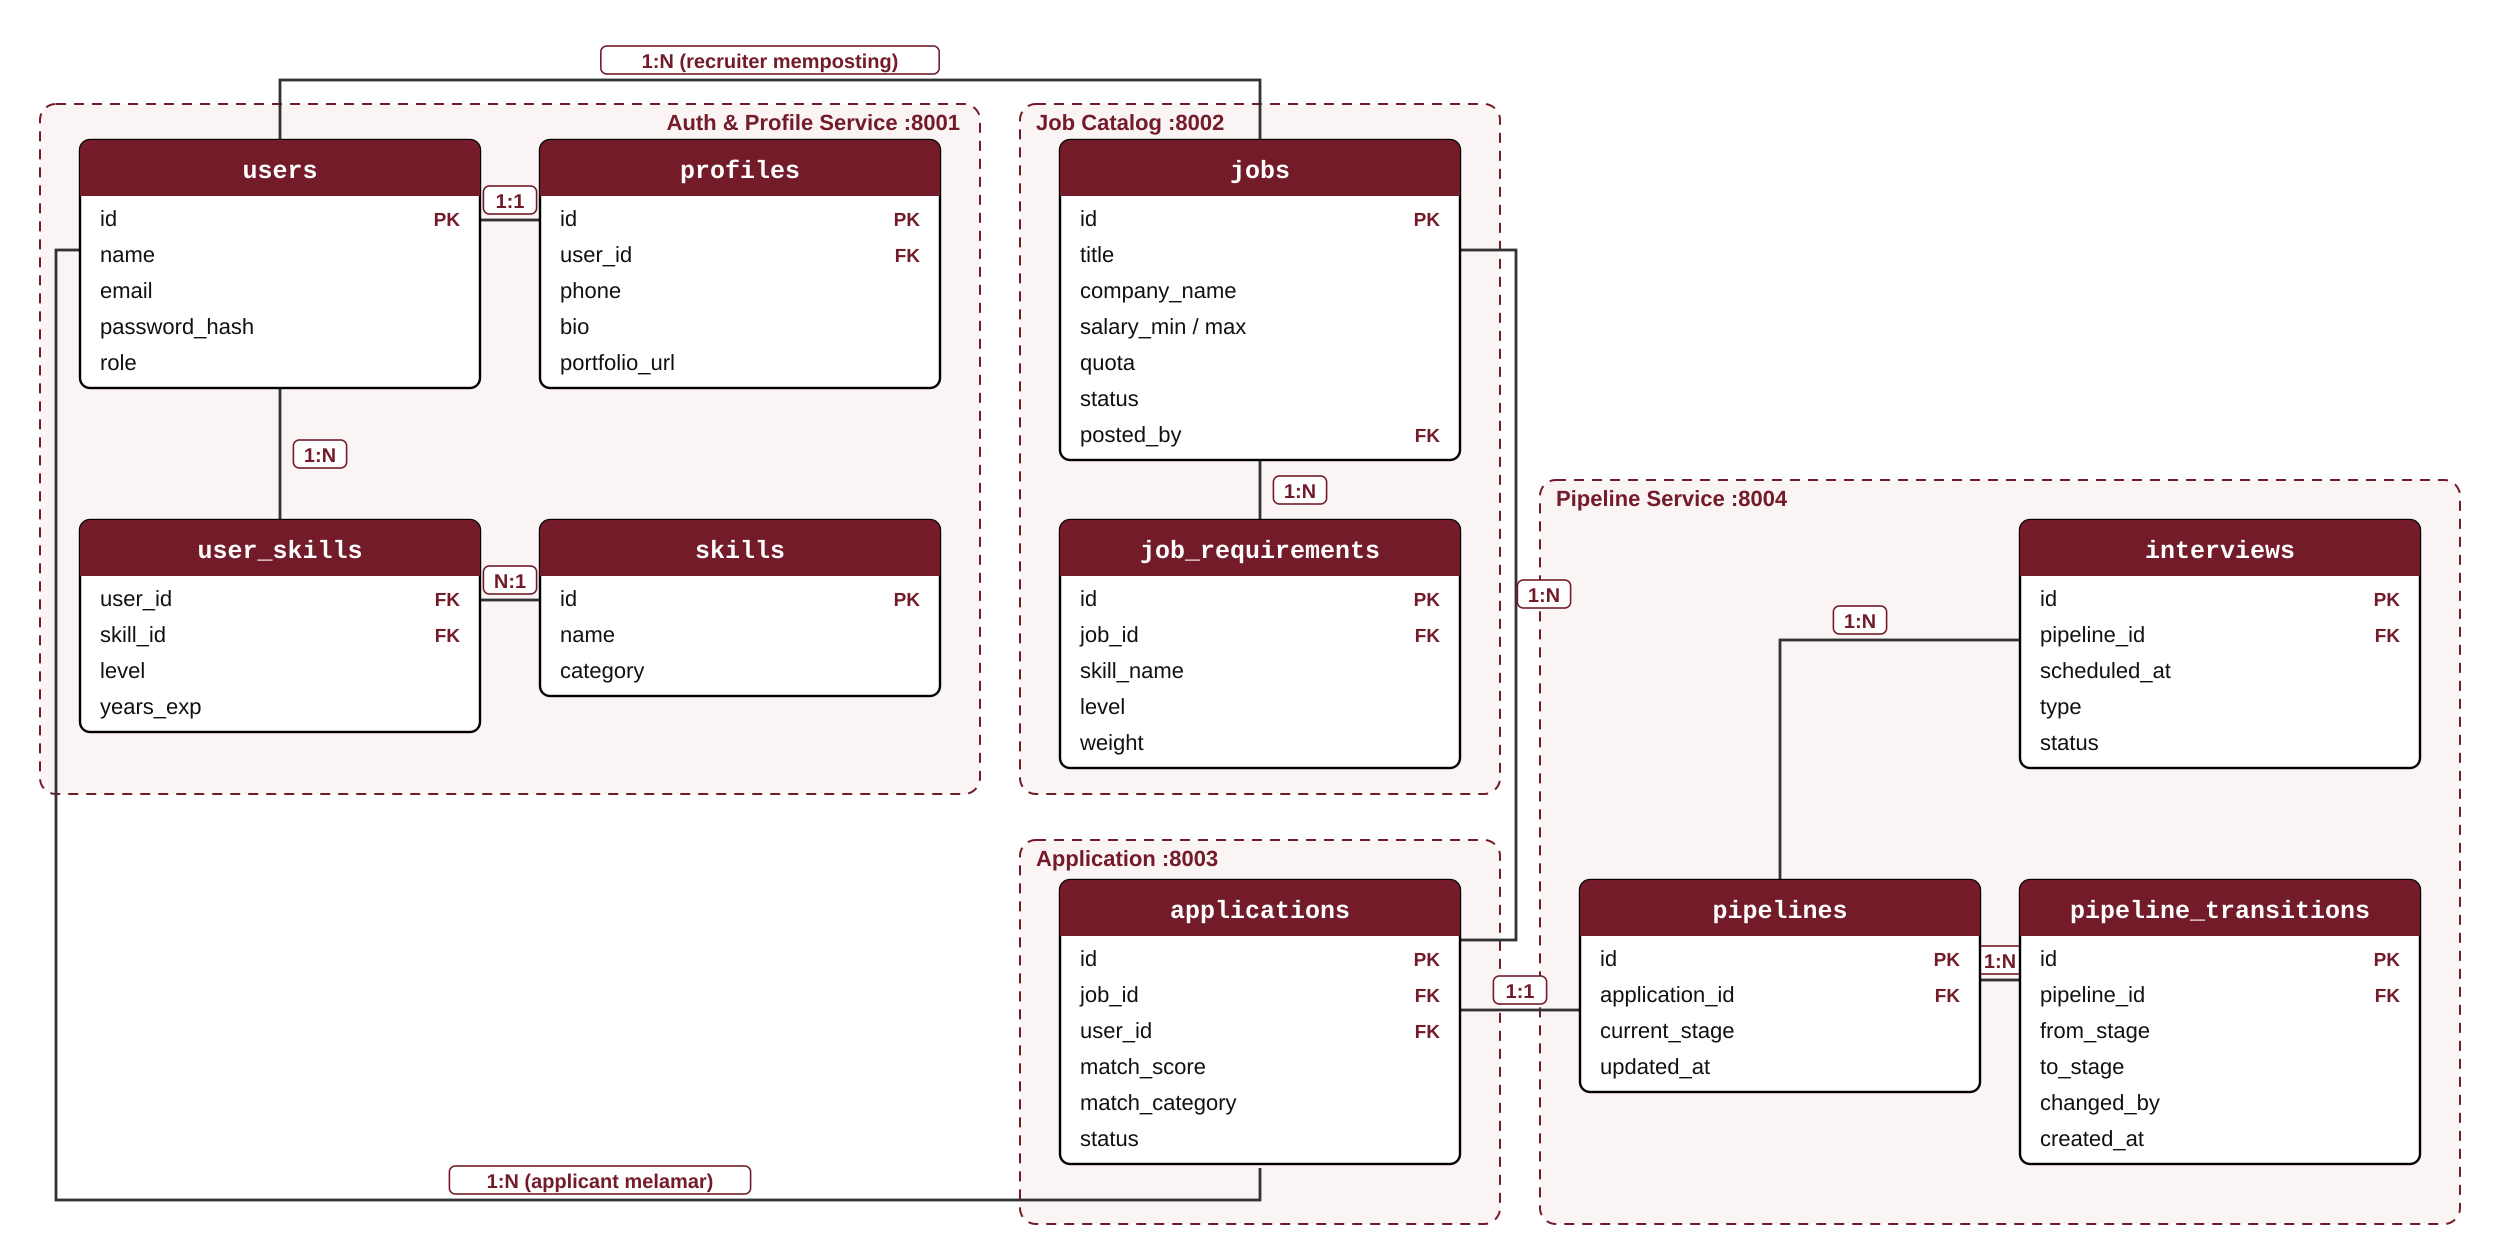
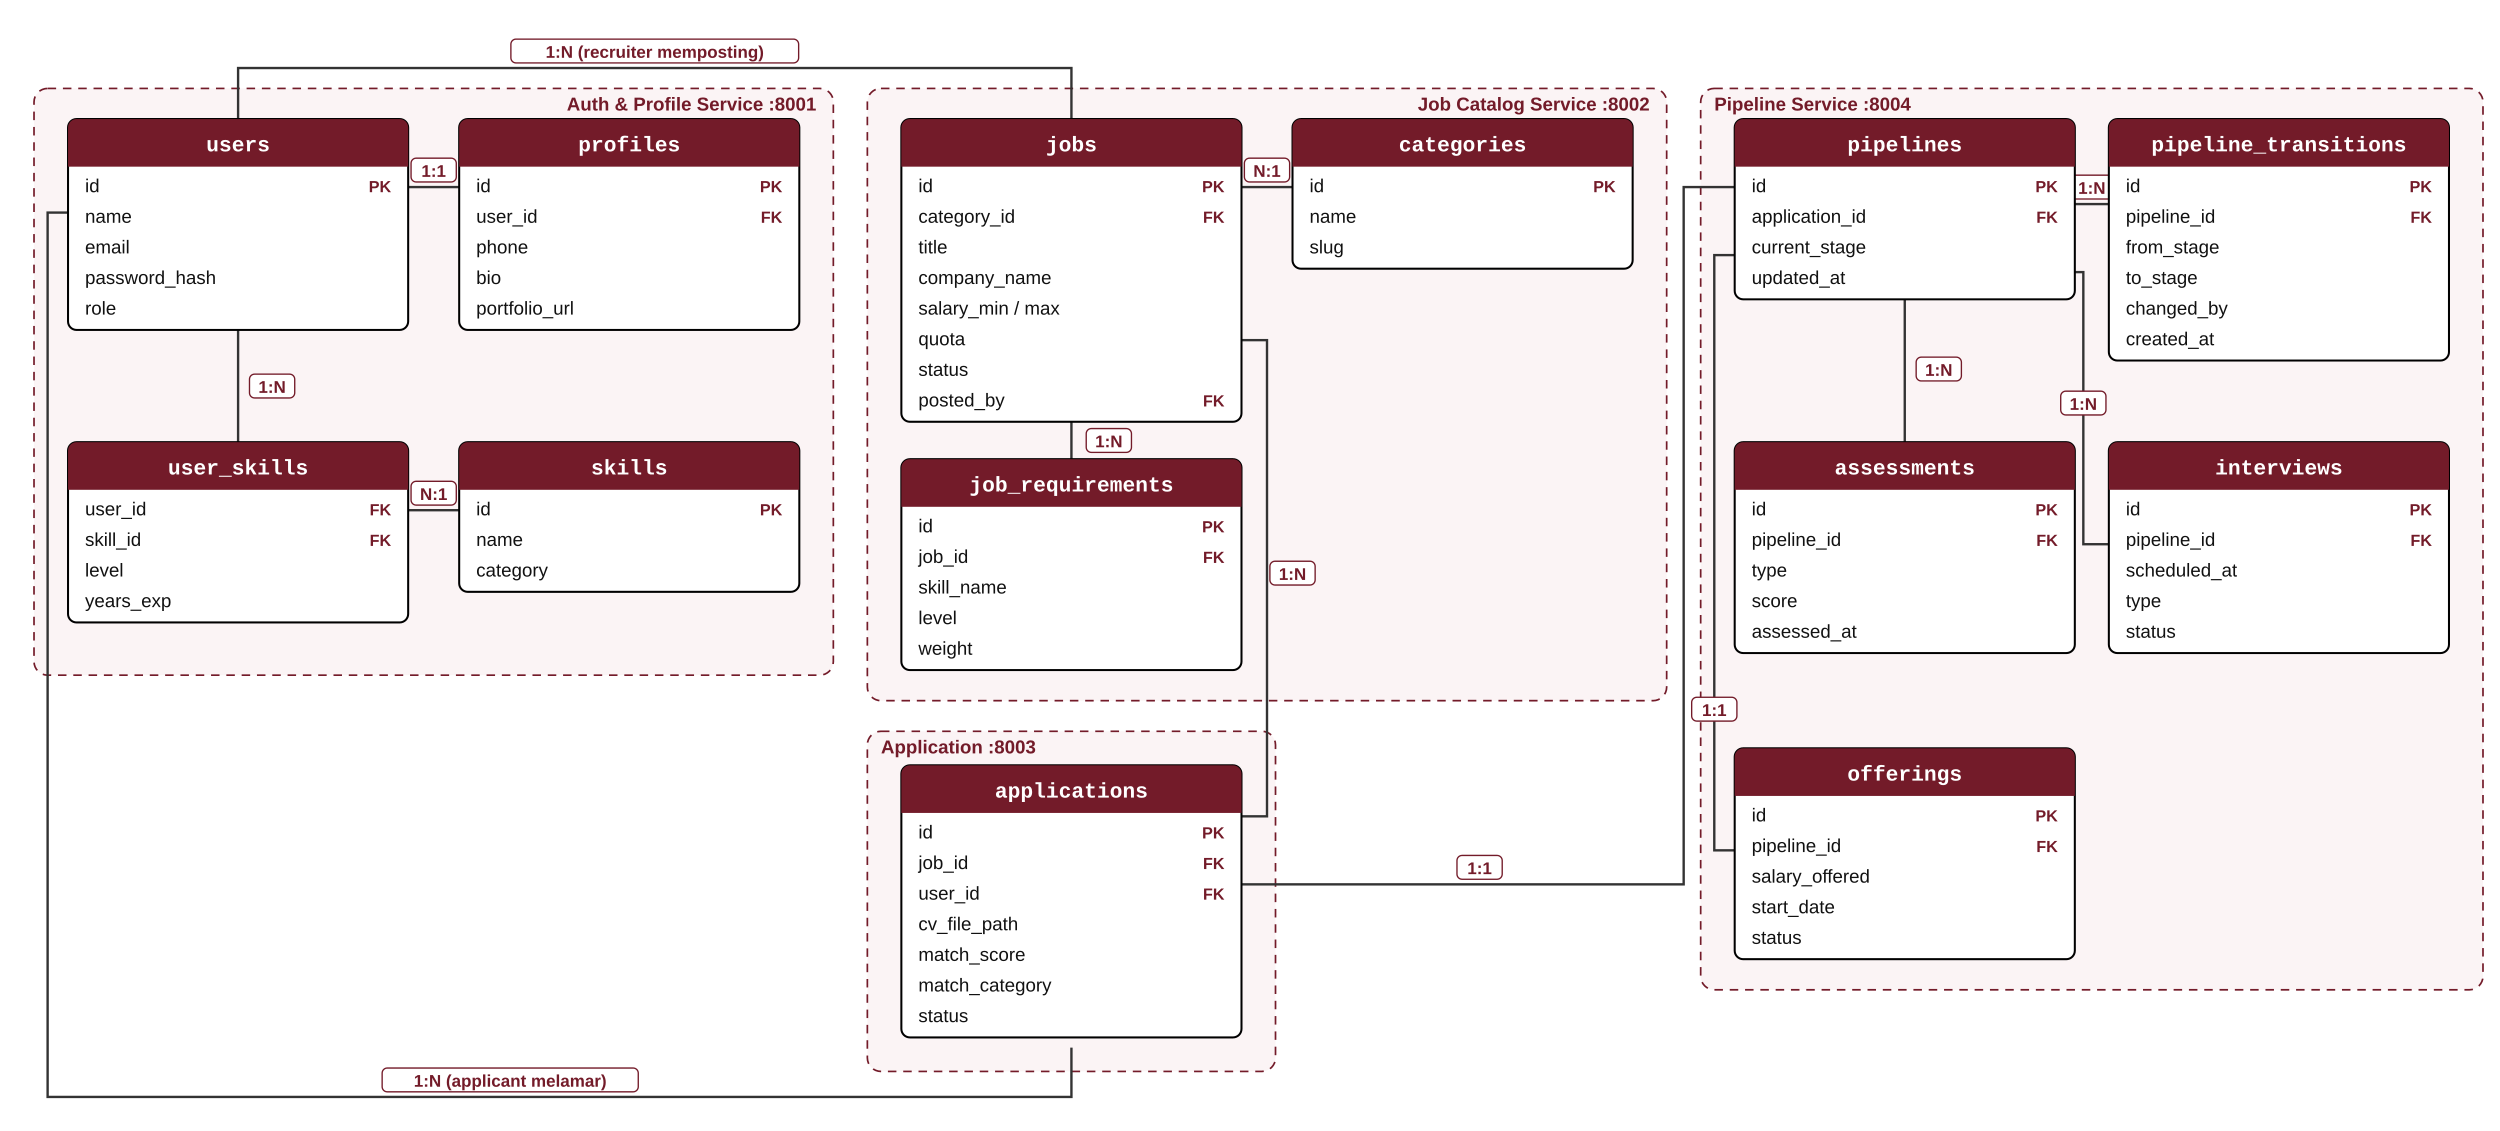
- <svg xmlns="http://www.w3.org/2000/svg" viewBox="0 0 1250 630" width="1250" height="630" font-family="Arial, Helvetica, sans-serif">
-   <rect width="1250" height="630" fill="#FFFFFF" />
+ <svg xmlns="http://www.w3.org/2000/svg" viewBox="0 0 1470 665" width="1470" height="665" font-family="Arial, Helvetica, sans-serif">
+   <rect width="1470" height="665" fill="#FFFFFF" />
  <rect x="20" y="52" width="470" height="345" rx="8" fill="#FBF4F5" stroke="#731B29" stroke-width="1" stroke-dasharray="5 4" />
  <text x="480" y="65" text-anchor="end" font-size="11" font-weight="bold" fill="#731B29">Auth &amp; Profile Service :8001</text>
-   <rect x="510" y="52" width="240" height="345" rx="8" fill="#FBF4F5" stroke="#731B29" stroke-width="1" stroke-dasharray="5 4" />
-   <text x="518" y="65" text-anchor="start" font-size="11" font-weight="bold" fill="#731B29">Job Catalog :8002</text>
-   <rect x="510" y="420" width="240" height="192" rx="8" fill="#FBF4F5" stroke="#731B29" stroke-width="1" stroke-dasharray="5 4" />
-   <text x="518" y="433" text-anchor="start" font-size="11" font-weight="bold" fill="#731B29">Application :8003</text>
-   <rect x="770" y="240" width="460" height="372" rx="8" fill="#FBF4F5" stroke="#731B29" stroke-width="1" stroke-dasharray="5 4" />
-   <text x="778" y="253" text-anchor="start" font-size="11" font-weight="bold" fill="#731B29">Pipeline Service :8004</text>
+   <rect x="510" y="52" width="470" height="360" rx="8" fill="#FBF4F5" stroke="#731B29" stroke-width="1" stroke-dasharray="5 4" />
+   <text x="970" y="65" text-anchor="end" font-size="11" font-weight="bold" fill="#731B29">Job Catalog Service :8002</text>
+   <rect x="510" y="430" width="240" height="200" rx="8" fill="#FBF4F5" stroke="#731B29" stroke-width="1" stroke-dasharray="5 4" />
+   <text x="518" y="443" text-anchor="start" font-size="11" font-weight="bold" fill="#731B29">Application :8003</text>
+   <rect x="1000" y="52" width="460" height="530" rx="8" fill="#FBF4F5" stroke="#731B29" stroke-width="1" stroke-dasharray="5 4" />
+   <text x="1008" y="65" text-anchor="start" font-size="11" font-weight="bold" fill="#731B29">Pipeline Service :8004</text>
  <polyline points="240,110 270,110" fill="none" stroke="#333" stroke-width="1.4" />
  <polyline points="140,194 140,260" fill="none" stroke="#333" stroke-width="1.4" />
  <polyline points="240,300 270,300" fill="none" stroke="#333" stroke-width="1.4" />
  <polyline points="140,70 140,40 630,40 630,70" fill="none" stroke="#333" stroke-width="1.4" />
-   <polyline points="630,230 630,260" fill="none" stroke="#333" stroke-width="1.4" />
-   <polyline points="730,125 758,125 758,470 730,470" fill="none" stroke="#333" stroke-width="1.4" />
-   <polyline points="40,125 28,125 28,600 630,600 630,584" fill="none" stroke="#333" stroke-width="1.4" />
-   <polyline points="730,505 790,505" fill="none" stroke="#333" stroke-width="1.4" />
-   <polyline points="990,490 1010,490" fill="none" stroke="#333" stroke-width="1.4" />
-   <polyline points="890,440 890,320 1010,320" fill="none" stroke="#333" stroke-width="1.4" />
+   <polyline points="730,110 760,110" fill="none" stroke="#333" stroke-width="1.4" />
+   <polyline points="630,248 630,270" fill="none" stroke="#333" stroke-width="1.4" />
+   <polyline points="730,200 745,200 745,480 730,480" fill="none" stroke="#333" stroke-width="1.4" />
+   <polyline points="40,125 28,125 28,645 630,645 630,616" fill="none" stroke="#333" stroke-width="1.4" />
+   <polyline points="730,520 990,520 990,110 1020,110" fill="none" stroke="#333" stroke-width="1.4" />
+   <polyline points="1220,120 1240,120" fill="none" stroke="#333" stroke-width="1.4" />
+   <polyline points="1120,176 1120,260" fill="none" stroke="#333" stroke-width="1.4" />
+   <polyline points="1200,160 1225,160 1225,320 1240,320" fill="none" stroke="#333" stroke-width="1.4" />
+   <polyline points="1020,150 1008,150 1008,500 1020,500" fill="none" stroke="#333" stroke-width="1.4" />
  <rect x="241.7" y="93" width="26.6" height="14" rx="3" fill="#FFFFFF" stroke="#731B29" stroke-width="0.8" />
  <text x="255" y="104" text-anchor="middle" font-size="10" font-weight="bold" fill="#731B29">1:1</text>
  <rect x="146.7" y="220" width="26.6" height="14" rx="3" fill="#FFFFFF" stroke="#731B29" stroke-width="0.8" />
  <text x="160" y="231" text-anchor="middle" font-size="10" font-weight="bold" fill="#731B29">1:N</text>
  <rect x="241.7" y="283" width="26.6" height="14" rx="3" fill="#FFFFFF" stroke="#731B29" stroke-width="0.8" />
  <text x="255" y="294" text-anchor="middle" font-size="10" font-weight="bold" fill="#731B29">N:1</text>
  <rect x="300.4" y="23" width="169.2" height="14" rx="3" fill="#FFFFFF" stroke="#731B29" stroke-width="0.8" />
  <text x="385" y="34" text-anchor="middle" font-size="10" font-weight="bold" fill="#731B29">1:N (recruiter memposting)</text>
-   <rect x="636.7" y="238" width="26.6" height="14" rx="3" fill="#FFFFFF" stroke="#731B29" stroke-width="0.8" />
-   <text x="650" y="249" text-anchor="middle" font-size="10" font-weight="bold" fill="#731B29">1:N</text>
-   <rect x="758.7" y="290" width="26.6" height="14" rx="3" fill="#FFFFFF" stroke="#731B29" stroke-width="0.8" />
-   <text x="772" y="301" text-anchor="middle" font-size="10" font-weight="bold" fill="#731B29">1:N</text>
-   <rect x="224.7" y="583" width="150.6" height="14" rx="3" fill="#FFFFFF" stroke="#731B29" stroke-width="0.8" />
-   <text x="300" y="594" text-anchor="middle" font-size="10" font-weight="bold" fill="#731B29">1:N (applicant melamar)</text>
-   <rect x="746.7" y="488" width="26.6" height="14" rx="3" fill="#FFFFFF" stroke="#731B29" stroke-width="0.8" />
-   <text x="760" y="499" text-anchor="middle" font-size="10" font-weight="bold" fill="#731B29">1:1</text>
-   <rect x="986.7" y="473" width="26.6" height="14" rx="3" fill="#FFFFFF" stroke="#731B29" stroke-width="0.8" />
-   <text x="1000" y="484" text-anchor="middle" font-size="10" font-weight="bold" fill="#731B29">1:N</text>
-   <rect x="916.7" y="303" width="26.6" height="14" rx="3" fill="#FFFFFF" stroke="#731B29" stroke-width="0.8" />
-   <text x="930" y="314" text-anchor="middle" font-size="10" font-weight="bold" fill="#731B29">1:N</text>
+   <rect x="731.7" y="93" width="26.6" height="14" rx="3" fill="#FFFFFF" stroke="#731B29" stroke-width="0.8" />
+   <text x="745" y="104" text-anchor="middle" font-size="10" font-weight="bold" fill="#731B29">N:1</text>
+   <rect x="638.7" y="252" width="26.6" height="14" rx="3" fill="#FFFFFF" stroke="#731B29" stroke-width="0.8" />
+   <text x="652" y="263" text-anchor="middle" font-size="10" font-weight="bold" fill="#731B29">1:N</text>
+   <rect x="746.7" y="330" width="26.6" height="14" rx="3" fill="#FFFFFF" stroke="#731B29" stroke-width="0.8" />
+   <text x="760" y="341" text-anchor="middle" font-size="10" font-weight="bold" fill="#731B29">1:N</text>
+   <rect x="224.7" y="628" width="150.6" height="14" rx="3" fill="#FFFFFF" stroke="#731B29" stroke-width="0.8" />
+   <text x="300" y="639" text-anchor="middle" font-size="10" font-weight="bold" fill="#731B29">1:N (applicant melamar)</text>
+   <rect x="856.7" y="503" width="26.6" height="14" rx="3" fill="#FFFFFF" stroke="#731B29" stroke-width="0.8" />
+   <text x="870" y="514" text-anchor="middle" font-size="10" font-weight="bold" fill="#731B29">1:1</text>
+   <rect x="1216.7" y="103" width="26.6" height="14" rx="3" fill="#FFFFFF" stroke="#731B29" stroke-width="0.8" />
+   <text x="1230" y="114" text-anchor="middle" font-size="10" font-weight="bold" fill="#731B29">1:N</text>
+   <rect x="1126.7" y="210" width="26.6" height="14" rx="3" fill="#FFFFFF" stroke="#731B29" stroke-width="0.8" />
+   <text x="1140" y="221" text-anchor="middle" font-size="10" font-weight="bold" fill="#731B29">1:N</text>
+   <rect x="1211.7" y="230" width="26.6" height="14" rx="3" fill="#FFFFFF" stroke="#731B29" stroke-width="0.8" />
+   <text x="1225" y="241" text-anchor="middle" font-size="10" font-weight="bold" fill="#731B29">1:N</text>
+   <rect x="994.7" y="410" width="26.6" height="14" rx="3" fill="#FFFFFF" stroke="#731B29" stroke-width="0.8" />
+   <text x="1008" y="421" text-anchor="middle" font-size="10" font-weight="bold" fill="#731B29">1:1</text>
  <rect x="40" y="70" width="200" height="124" rx="5" fill="#FFFFFF" stroke="#000" stroke-width="1.2" />
  <path d="M40,98 V75 a5,5 0 0 1 5,-5 H235 a5,5 0 0 1 5,5 V98 Z" fill="#731B29" />
  <text x="140.0" y="89" text-anchor="middle" font-size="12.5" font-weight="bold" fill="#FFFFFF" font-family="Courier New, monospace">users</text>
  <text x="50" y="113" font-size="11" fill="#111">id</text>
  <text x="230" y="113" text-anchor="end" font-size="9.5" font-weight="bold" fill="#731B29">PK</text>
  <text x="50" y="131" font-size="11" fill="#111">name</text>
  <text x="50" y="149" font-size="11" fill="#111">email</text>
  <text x="50" y="167" font-size="11" fill="#111">password_hash</text>
  <text x="50" y="185" font-size="11" fill="#111">role</text>
  <rect x="270" y="70" width="200" height="124" rx="5" fill="#FFFFFF" stroke="#000" stroke-width="1.2" />
  <path d="M270,98 V75 a5,5 0 0 1 5,-5 H465 a5,5 0 0 1 5,5 V98 Z" fill="#731B29" />
  <text x="370.0" y="89" text-anchor="middle" font-size="12.5" font-weight="bold" fill="#FFFFFF" font-family="Courier New, monospace">profiles</text>
  <text x="280" y="113" font-size="11" fill="#111">id</text>
  <text x="460" y="113" text-anchor="end" font-size="9.5" font-weight="bold" fill="#731B29">PK</text>
  <text x="280" y="131" font-size="11" fill="#111">user_id</text>
  <text x="460" y="131" text-anchor="end" font-size="9.5" font-weight="bold" fill="#731B29">FK</text>
  <text x="280" y="149" font-size="11" fill="#111">phone</text>
  <text x="280" y="167" font-size="11" fill="#111">bio</text>
  <text x="280" y="185" font-size="11" fill="#111">portfolio_url</text>
  <rect x="40" y="260" width="200" height="106" rx="5" fill="#FFFFFF" stroke="#000" stroke-width="1.2" />
  <path d="M40,288 V265 a5,5 0 0 1 5,-5 H235 a5,5 0 0 1 5,5 V288 Z" fill="#731B29" />
  <text x="140.0" y="279" text-anchor="middle" font-size="12.5" font-weight="bold" fill="#FFFFFF" font-family="Courier New, monospace">user_skills</text>
  <text x="50" y="303" font-size="11" fill="#111">user_id</text>
  <text x="230" y="303" text-anchor="end" font-size="9.5" font-weight="bold" fill="#731B29">FK</text>
  <text x="50" y="321" font-size="11" fill="#111">skill_id</text>
  <text x="230" y="321" text-anchor="end" font-size="9.5" font-weight="bold" fill="#731B29">FK</text>
  <text x="50" y="339" font-size="11" fill="#111">level</text>
  <text x="50" y="357" font-size="11" fill="#111">years_exp</text>
  <rect x="270" y="260" width="200" height="88" rx="5" fill="#FFFFFF" stroke="#000" stroke-width="1.2" />
  <path d="M270,288 V265 a5,5 0 0 1 5,-5 H465 a5,5 0 0 1 5,5 V288 Z" fill="#731B29" />
  <text x="370.0" y="279" text-anchor="middle" font-size="12.5" font-weight="bold" fill="#FFFFFF" font-family="Courier New, monospace">skills</text>
  <text x="280" y="303" font-size="11" fill="#111">id</text>
  <text x="460" y="303" text-anchor="end" font-size="9.5" font-weight="bold" fill="#731B29">PK</text>
  <text x="280" y="321" font-size="11" fill="#111">name</text>
  <text x="280" y="339" font-size="11" fill="#111">category</text>
-   <rect x="530" y="70" width="200" height="160" rx="5" fill="#FFFFFF" stroke="#000" stroke-width="1.2" />
+   <rect x="530" y="70" width="200" height="178" rx="5" fill="#FFFFFF" stroke="#000" stroke-width="1.2" />
  <path d="M530,98 V75 a5,5 0 0 1 5,-5 H725 a5,5 0 0 1 5,5 V98 Z" fill="#731B29" />
  <text x="630.0" y="89" text-anchor="middle" font-size="12.5" font-weight="bold" fill="#FFFFFF" font-family="Courier New, monospace">jobs</text>
  <text x="540" y="113" font-size="11" fill="#111">id</text>
  <text x="720" y="113" text-anchor="end" font-size="9.5" font-weight="bold" fill="#731B29">PK</text>
-   <text x="540" y="131" font-size="11" fill="#111">title</text>
-   <text x="540" y="149" font-size="11" fill="#111">company_name</text>
-   <text x="540" y="167" font-size="11" fill="#111">salary_min / max</text>
-   <text x="540" y="185" font-size="11" fill="#111">quota</text>
-   <text x="540" y="203" font-size="11" fill="#111">status</text>
-   <text x="540" y="221" font-size="11" fill="#111">posted_by</text>
-   <text x="720" y="221" text-anchor="end" font-size="9.5" font-weight="bold" fill="#731B29">FK</text>
-   <rect x="530" y="260" width="200" height="124" rx="5" fill="#FFFFFF" stroke="#000" stroke-width="1.2" />
-   <path d="M530,288 V265 a5,5 0 0 1 5,-5 H725 a5,5 0 0 1 5,5 V288 Z" fill="#731B29" />
-   <text x="630.0" y="279" text-anchor="middle" font-size="12.5" font-weight="bold" fill="#FFFFFF" font-family="Courier New, monospace">job_requirements</text>
-   <text x="540" y="303" font-size="11" fill="#111">id</text>
-   <text x="720" y="303" text-anchor="end" font-size="9.5" font-weight="bold" fill="#731B29">PK</text>
-   <text x="540" y="321" font-size="11" fill="#111">job_id</text>
-   <text x="720" y="321" text-anchor="end" font-size="9.5" font-weight="bold" fill="#731B29">FK</text>
-   <text x="540" y="339" font-size="11" fill="#111">skill_name</text>
-   <text x="540" y="357" font-size="11" fill="#111">level</text>
-   <text x="540" y="375" font-size="11" fill="#111">weight</text>
-   <rect x="530" y="440" width="200" height="142" rx="5" fill="#FFFFFF" stroke="#000" stroke-width="1.2" />
-   <path d="M530,468 V445 a5,5 0 0 1 5,-5 H725 a5,5 0 0 1 5,5 V468 Z" fill="#731B29" />
-   <text x="630.0" y="459" text-anchor="middle" font-size="12.5" font-weight="bold" fill="#FFFFFF" font-family="Courier New, monospace">applications</text>
-   <text x="540" y="483" font-size="11" fill="#111">id</text>
-   <text x="720" y="483" text-anchor="end" font-size="9.5" font-weight="bold" fill="#731B29">PK</text>
-   <text x="540" y="501" font-size="11" fill="#111">job_id</text>
-   <text x="720" y="501" text-anchor="end" font-size="9.5" font-weight="bold" fill="#731B29">FK</text>
-   <text x="540" y="519" font-size="11" fill="#111">user_id</text>
-   <text x="720" y="519" text-anchor="end" font-size="9.5" font-weight="bold" fill="#731B29">FK</text>
-   <text x="540" y="537" font-size="11" fill="#111">match_score</text>
-   <text x="540" y="555" font-size="11" fill="#111">match_category</text>
-   <text x="540" y="573" font-size="11" fill="#111">status</text>
-   <rect x="790" y="440" width="200" height="106" rx="5" fill="#FFFFFF" stroke="#000" stroke-width="1.2" />
-   <path d="M790,468 V445 a5,5 0 0 1 5,-5 H985 a5,5 0 0 1 5,5 V468 Z" fill="#731B29" />
-   <text x="890.0" y="459" text-anchor="middle" font-size="12.5" font-weight="bold" fill="#FFFFFF" font-family="Courier New, monospace">pipelines</text>
-   <text x="800" y="483" font-size="11" fill="#111">id</text>
-   <text x="980" y="483" text-anchor="end" font-size="9.5" font-weight="bold" fill="#731B29">PK</text>
-   <text x="800" y="501" font-size="11" fill="#111">application_id</text>
-   <text x="980" y="501" text-anchor="end" font-size="9.5" font-weight="bold" fill="#731B29">FK</text>
-   <text x="800" y="519" font-size="11" fill="#111">current_stage</text>
-   <text x="800" y="537" font-size="11" fill="#111">updated_at</text>
-   <rect x="1010" y="440" width="200" height="142" rx="5" fill="#FFFFFF" stroke="#000" stroke-width="1.2" />
-   <path d="M1010,468 V445 a5,5 0 0 1 5,-5 H1205 a5,5 0 0 1 5,5 V468 Z" fill="#731B29" />
-   <text x="1110.0" y="459" text-anchor="middle" font-size="12.5" font-weight="bold" fill="#FFFFFF" font-family="Courier New, monospace">pipeline_transitions</text>
-   <text x="1020" y="483" font-size="11" fill="#111">id</text>
-   <text x="1200" y="483" text-anchor="end" font-size="9.5" font-weight="bold" fill="#731B29">PK</text>
-   <text x="1020" y="501" font-size="11" fill="#111">pipeline_id</text>
-   <text x="1200" y="501" text-anchor="end" font-size="9.5" font-weight="bold" fill="#731B29">FK</text>
-   <text x="1020" y="519" font-size="11" fill="#111">from_stage</text>
-   <text x="1020" y="537" font-size="11" fill="#111">to_stage</text>
-   <text x="1020" y="555" font-size="11" fill="#111">changed_by</text>
-   <text x="1020" y="573" font-size="11" fill="#111">created_at</text>
-   <rect x="1010" y="260" width="200" height="124" rx="5" fill="#FFFFFF" stroke="#000" stroke-width="1.2" />
-   <path d="M1010,288 V265 a5,5 0 0 1 5,-5 H1205 a5,5 0 0 1 5,5 V288 Z" fill="#731B29" />
-   <text x="1110.0" y="279" text-anchor="middle" font-size="12.5" font-weight="bold" fill="#FFFFFF" font-family="Courier New, monospace">interviews</text>
-   <text x="1020" y="303" font-size="11" fill="#111">id</text>
-   <text x="1200" y="303" text-anchor="end" font-size="9.5" font-weight="bold" fill="#731B29">PK</text>
-   <text x="1020" y="321" font-size="11" fill="#111">pipeline_id</text>
-   <text x="1200" y="321" text-anchor="end" font-size="9.5" font-weight="bold" fill="#731B29">FK</text>
-   <text x="1020" y="339" font-size="11" fill="#111">scheduled_at</text>
-   <text x="1020" y="357" font-size="11" fill="#111">type</text>
-   <text x="1020" y="375" font-size="11" fill="#111">status</text>
+   <text x="540" y="131" font-size="11" fill="#111">category_id</text>
+   <text x="720" y="131" text-anchor="end" font-size="9.5" font-weight="bold" fill="#731B29">FK</text>
+   <text x="540" y="149" font-size="11" fill="#111">title</text>
+   <text x="540" y="167" font-size="11" fill="#111">company_name</text>
+   <text x="540" y="185" font-size="11" fill="#111">salary_min / max</text>
+   <text x="540" y="203" font-size="11" fill="#111">quota</text>
+   <text x="540" y="221" font-size="11" fill="#111">status</text>
+   <text x="540" y="239" font-size="11" fill="#111">posted_by</text>
+   <text x="720" y="239" text-anchor="end" font-size="9.5" font-weight="bold" fill="#731B29">FK</text>
+   <rect x="760" y="70" width="200" height="88" rx="5" fill="#FFFFFF" stroke="#000" stroke-width="1.2" />
+   <path d="M760,98 V75 a5,5 0 0 1 5,-5 H955 a5,5 0 0 1 5,5 V98 Z" fill="#731B29" />
+   <text x="860.0" y="89" text-anchor="middle" font-size="12.5" font-weight="bold" fill="#FFFFFF" font-family="Courier New, monospace">categories</text>
+   <text x="770" y="113" font-size="11" fill="#111">id</text>
+   <text x="950" y="113" text-anchor="end" font-size="9.5" font-weight="bold" fill="#731B29">PK</text>
+   <text x="770" y="131" font-size="11" fill="#111">name</text>
+   <text x="770" y="149" font-size="11" fill="#111">slug</text>
+   <rect x="530" y="270" width="200" height="124" rx="5" fill="#FFFFFF" stroke="#000" stroke-width="1.2" />
+   <path d="M530,298 V275 a5,5 0 0 1 5,-5 H725 a5,5 0 0 1 5,5 V298 Z" fill="#731B29" />
+   <text x="630.0" y="289" text-anchor="middle" font-size="12.5" font-weight="bold" fill="#FFFFFF" font-family="Courier New, monospace">job_requirements</text>
+   <text x="540" y="313" font-size="11" fill="#111">id</text>
+   <text x="720" y="313" text-anchor="end" font-size="9.5" font-weight="bold" fill="#731B29">PK</text>
+   <text x="540" y="331" font-size="11" fill="#111">job_id</text>
+   <text x="720" y="331" text-anchor="end" font-size="9.5" font-weight="bold" fill="#731B29">FK</text>
+   <text x="540" y="349" font-size="11" fill="#111">skill_name</text>
+   <text x="540" y="367" font-size="11" fill="#111">level</text>
+   <text x="540" y="385" font-size="11" fill="#111">weight</text>
+   <rect x="530" y="450" width="200" height="160" rx="5" fill="#FFFFFF" stroke="#000" stroke-width="1.2" />
+   <path d="M530,478 V455 a5,5 0 0 1 5,-5 H725 a5,5 0 0 1 5,5 V478 Z" fill="#731B29" />
+   <text x="630.0" y="469" text-anchor="middle" font-size="12.5" font-weight="bold" fill="#FFFFFF" font-family="Courier New, monospace">applications</text>
+   <text x="540" y="493" font-size="11" fill="#111">id</text>
+   <text x="720" y="493" text-anchor="end" font-size="9.5" font-weight="bold" fill="#731B29">PK</text>
+   <text x="540" y="511" font-size="11" fill="#111">job_id</text>
+   <text x="720" y="511" text-anchor="end" font-size="9.5" font-weight="bold" fill="#731B29">FK</text>
+   <text x="540" y="529" font-size="11" fill="#111">user_id</text>
+   <text x="720" y="529" text-anchor="end" font-size="9.5" font-weight="bold" fill="#731B29">FK</text>
+   <text x="540" y="547" font-size="11" fill="#111">cv_file_path</text>
+   <text x="540" y="565" font-size="11" fill="#111">match_score</text>
+   <text x="540" y="583" font-size="11" fill="#111">match_category</text>
+   <text x="540" y="601" font-size="11" fill="#111">status</text>
+   <rect x="1020" y="70" width="200" height="106" rx="5" fill="#FFFFFF" stroke="#000" stroke-width="1.2" />
+   <path d="M1020,98 V75 a5,5 0 0 1 5,-5 H1215 a5,5 0 0 1 5,5 V98 Z" fill="#731B29" />
+   <text x="1120.0" y="89" text-anchor="middle" font-size="12.5" font-weight="bold" fill="#FFFFFF" font-family="Courier New, monospace">pipelines</text>
+   <text x="1030" y="113" font-size="11" fill="#111">id</text>
+   <text x="1210" y="113" text-anchor="end" font-size="9.5" font-weight="bold" fill="#731B29">PK</text>
+   <text x="1030" y="131" font-size="11" fill="#111">application_id</text>
+   <text x="1210" y="131" text-anchor="end" font-size="9.5" font-weight="bold" fill="#731B29">FK</text>
+   <text x="1030" y="149" font-size="11" fill="#111">current_stage</text>
+   <text x="1030" y="167" font-size="11" fill="#111">updated_at</text>
+   <rect x="1240" y="70" width="200" height="142" rx="5" fill="#FFFFFF" stroke="#000" stroke-width="1.2" />
+   <path d="M1240,98 V75 a5,5 0 0 1 5,-5 H1435 a5,5 0 0 1 5,5 V98 Z" fill="#731B29" />
+   <text x="1340.0" y="89" text-anchor="middle" font-size="12.5" font-weight="bold" fill="#FFFFFF" font-family="Courier New, monospace">pipeline_transitions</text>
+   <text x="1250" y="113" font-size="11" fill="#111">id</text>
+   <text x="1430" y="113" text-anchor="end" font-size="9.5" font-weight="bold" fill="#731B29">PK</text>
+   <text x="1250" y="131" font-size="11" fill="#111">pipeline_id</text>
+   <text x="1430" y="131" text-anchor="end" font-size="9.5" font-weight="bold" fill="#731B29">FK</text>
+   <text x="1250" y="149" font-size="11" fill="#111">from_stage</text>
+   <text x="1250" y="167" font-size="11" fill="#111">to_stage</text>
+   <text x="1250" y="185" font-size="11" fill="#111">changed_by</text>
+   <text x="1250" y="203" font-size="11" fill="#111">created_at</text>
+   <rect x="1020" y="260" width="200" height="124" rx="5" fill="#FFFFFF" stroke="#000" stroke-width="1.2" />
+   <path d="M1020,288 V265 a5,5 0 0 1 5,-5 H1215 a5,5 0 0 1 5,5 V288 Z" fill="#731B29" />
+   <text x="1120.0" y="279" text-anchor="middle" font-size="12.5" font-weight="bold" fill="#FFFFFF" font-family="Courier New, monospace">assessments</text>
+   <text x="1030" y="303" font-size="11" fill="#111">id</text>
+   <text x="1210" y="303" text-anchor="end" font-size="9.5" font-weight="bold" fill="#731B29">PK</text>
+   <text x="1030" y="321" font-size="11" fill="#111">pipeline_id</text>
+   <text x="1210" y="321" text-anchor="end" font-size="9.5" font-weight="bold" fill="#731B29">FK</text>
+   <text x="1030" y="339" font-size="11" fill="#111">type</text>
+   <text x="1030" y="357" font-size="11" fill="#111">score</text>
+   <text x="1030" y="375" font-size="11" fill="#111">assessed_at</text>
+   <rect x="1240" y="260" width="200" height="124" rx="5" fill="#FFFFFF" stroke="#000" stroke-width="1.2" />
+   <path d="M1240,288 V265 a5,5 0 0 1 5,-5 H1435 a5,5 0 0 1 5,5 V288 Z" fill="#731B29" />
+   <text x="1340.0" y="279" text-anchor="middle" font-size="12.5" font-weight="bold" fill="#FFFFFF" font-family="Courier New, monospace">interviews</text>
+   <text x="1250" y="303" font-size="11" fill="#111">id</text>
+   <text x="1430" y="303" text-anchor="end" font-size="9.5" font-weight="bold" fill="#731B29">PK</text>
+   <text x="1250" y="321" font-size="11" fill="#111">pipeline_id</text>
+   <text x="1430" y="321" text-anchor="end" font-size="9.5" font-weight="bold" fill="#731B29">FK</text>
+   <text x="1250" y="339" font-size="11" fill="#111">scheduled_at</text>
+   <text x="1250" y="357" font-size="11" fill="#111">type</text>
+   <text x="1250" y="375" font-size="11" fill="#111">status</text>
+   <rect x="1020" y="440" width="200" height="124" rx="5" fill="#FFFFFF" stroke="#000" stroke-width="1.2" />
+   <path d="M1020,468 V445 a5,5 0 0 1 5,-5 H1215 a5,5 0 0 1 5,5 V468 Z" fill="#731B29" />
+   <text x="1120.0" y="459" text-anchor="middle" font-size="12.5" font-weight="bold" fill="#FFFFFF" font-family="Courier New, monospace">offerings</text>
+   <text x="1030" y="483" font-size="11" fill="#111">id</text>
+   <text x="1210" y="483" text-anchor="end" font-size="9.5" font-weight="bold" fill="#731B29">PK</text>
+   <text x="1030" y="501" font-size="11" fill="#111">pipeline_id</text>
+   <text x="1210" y="501" text-anchor="end" font-size="9.5" font-weight="bold" fill="#731B29">FK</text>
+   <text x="1030" y="519" font-size="11" fill="#111">salary_offered</text>
+   <text x="1030" y="537" font-size="11" fill="#111">start_date</text>
+   <text x="1030" y="555" font-size="11" fill="#111">status</text>
</svg>
